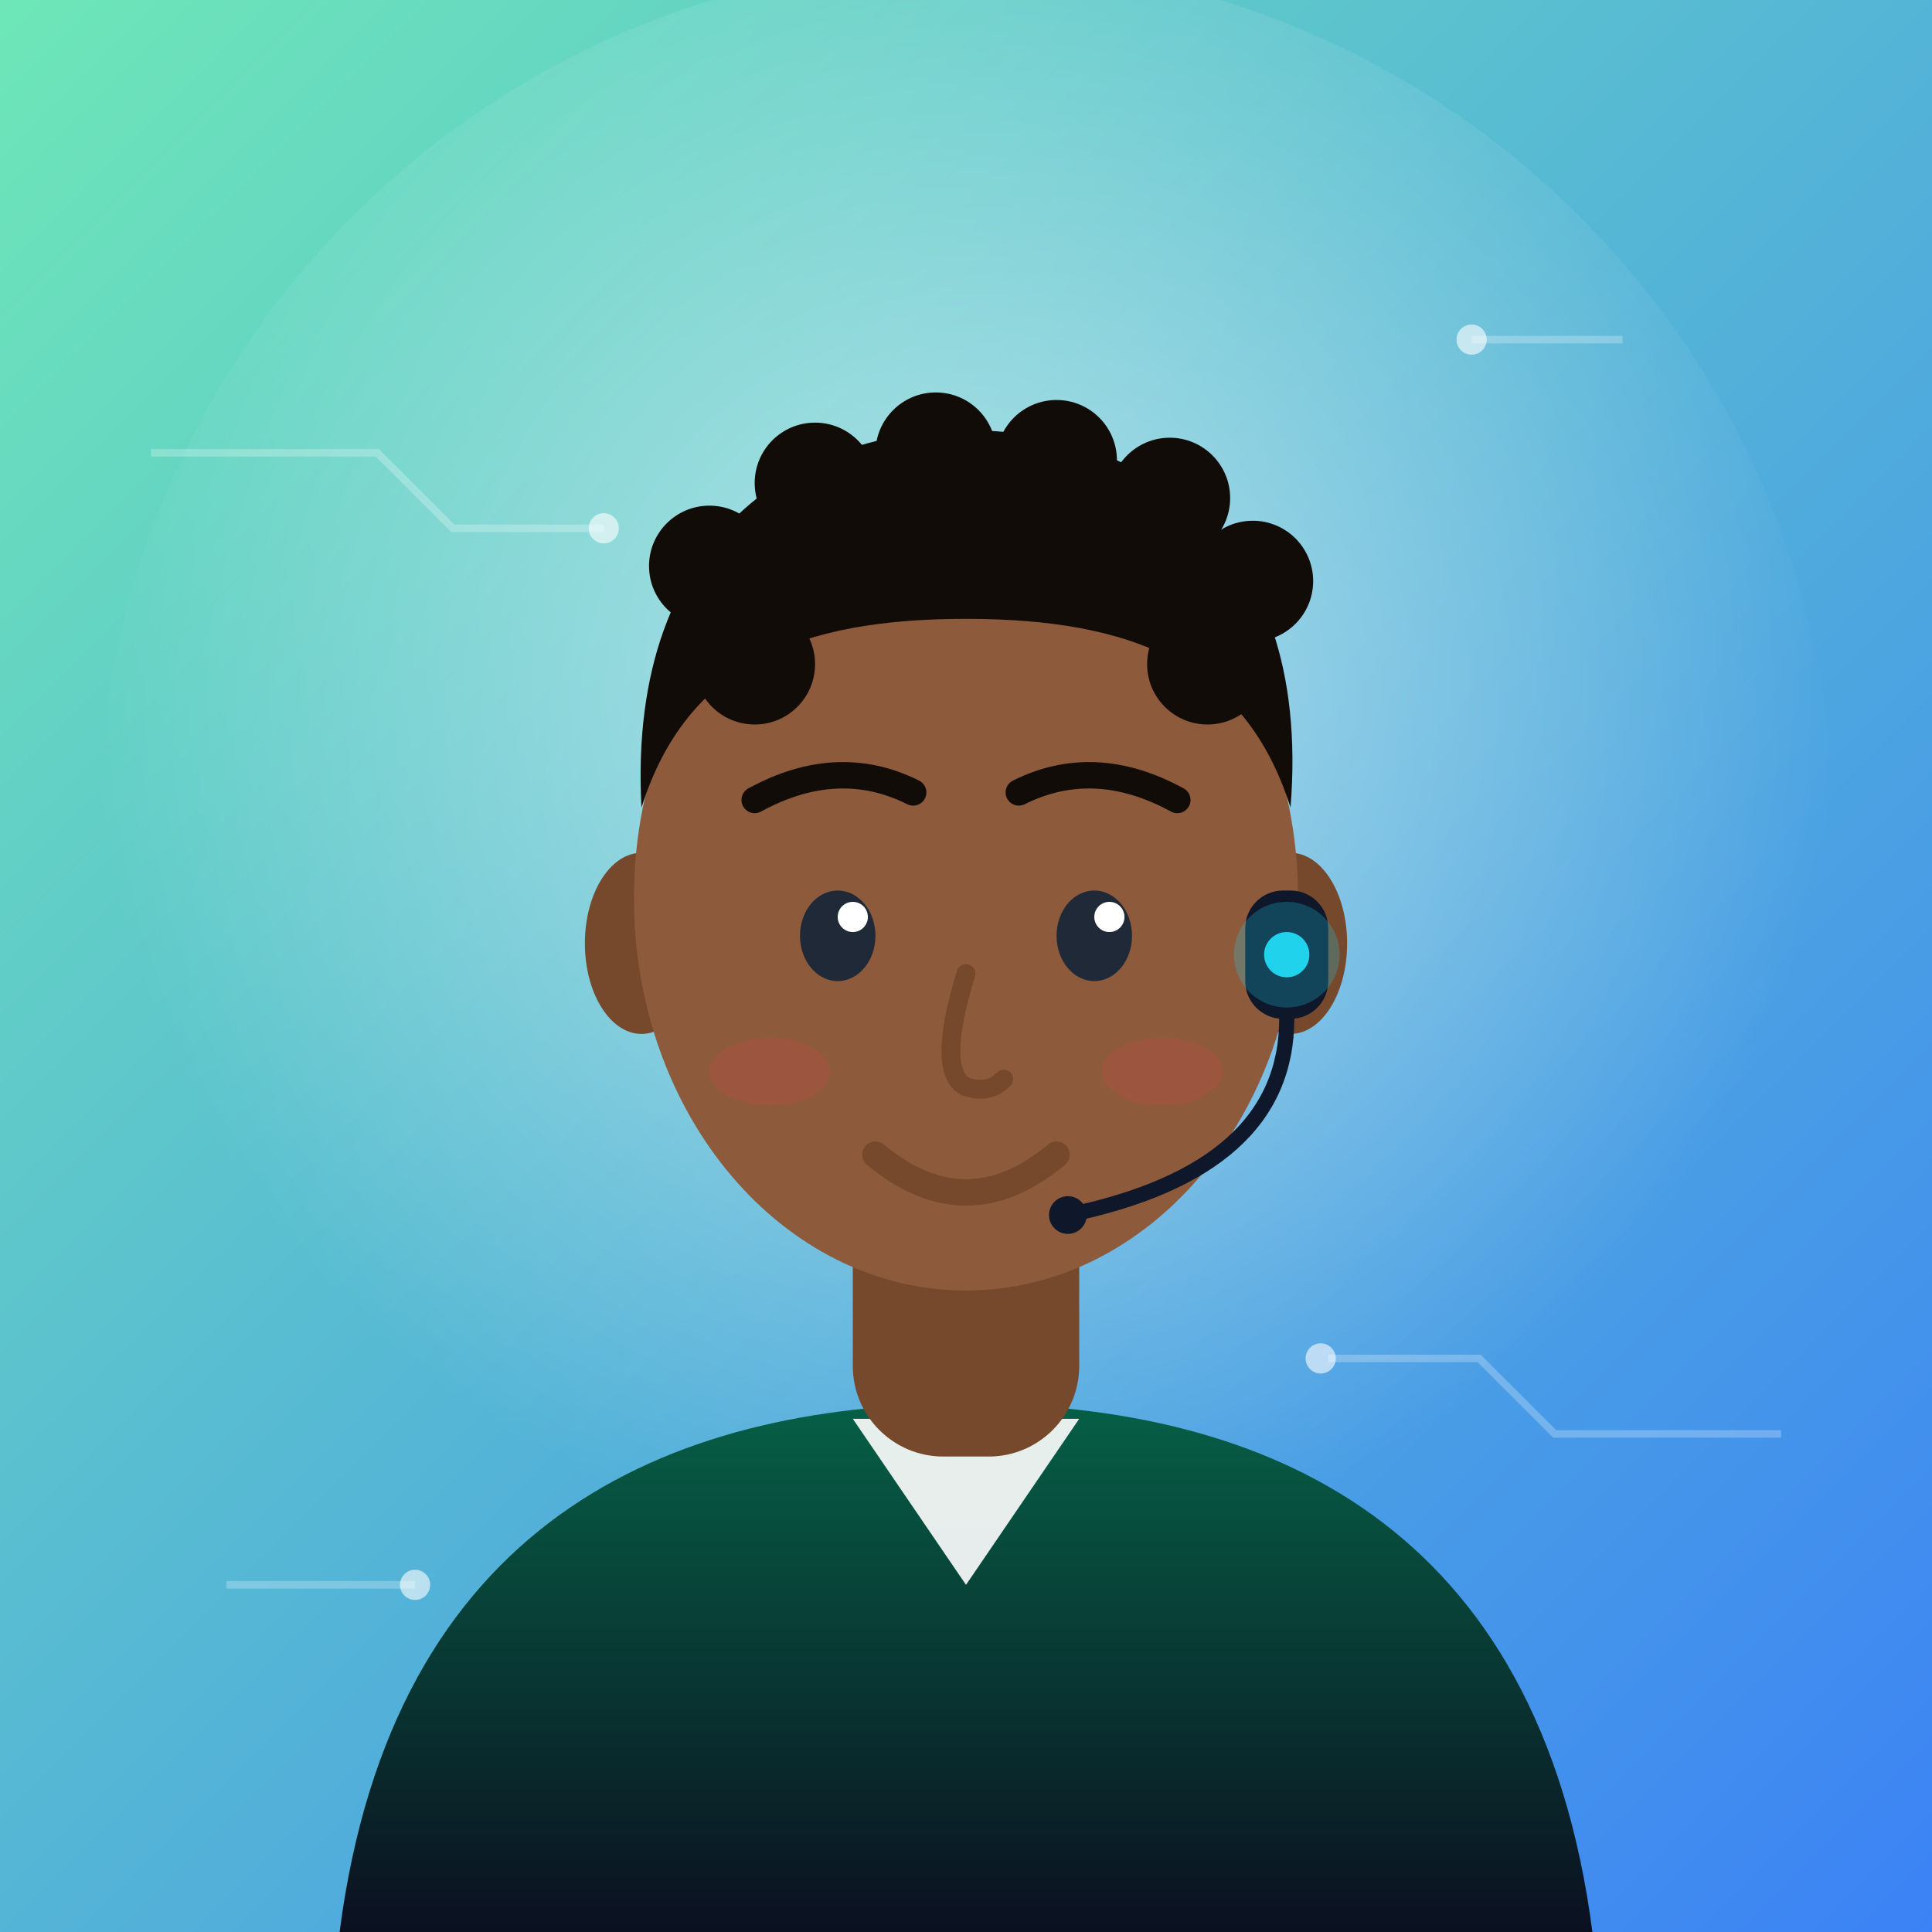
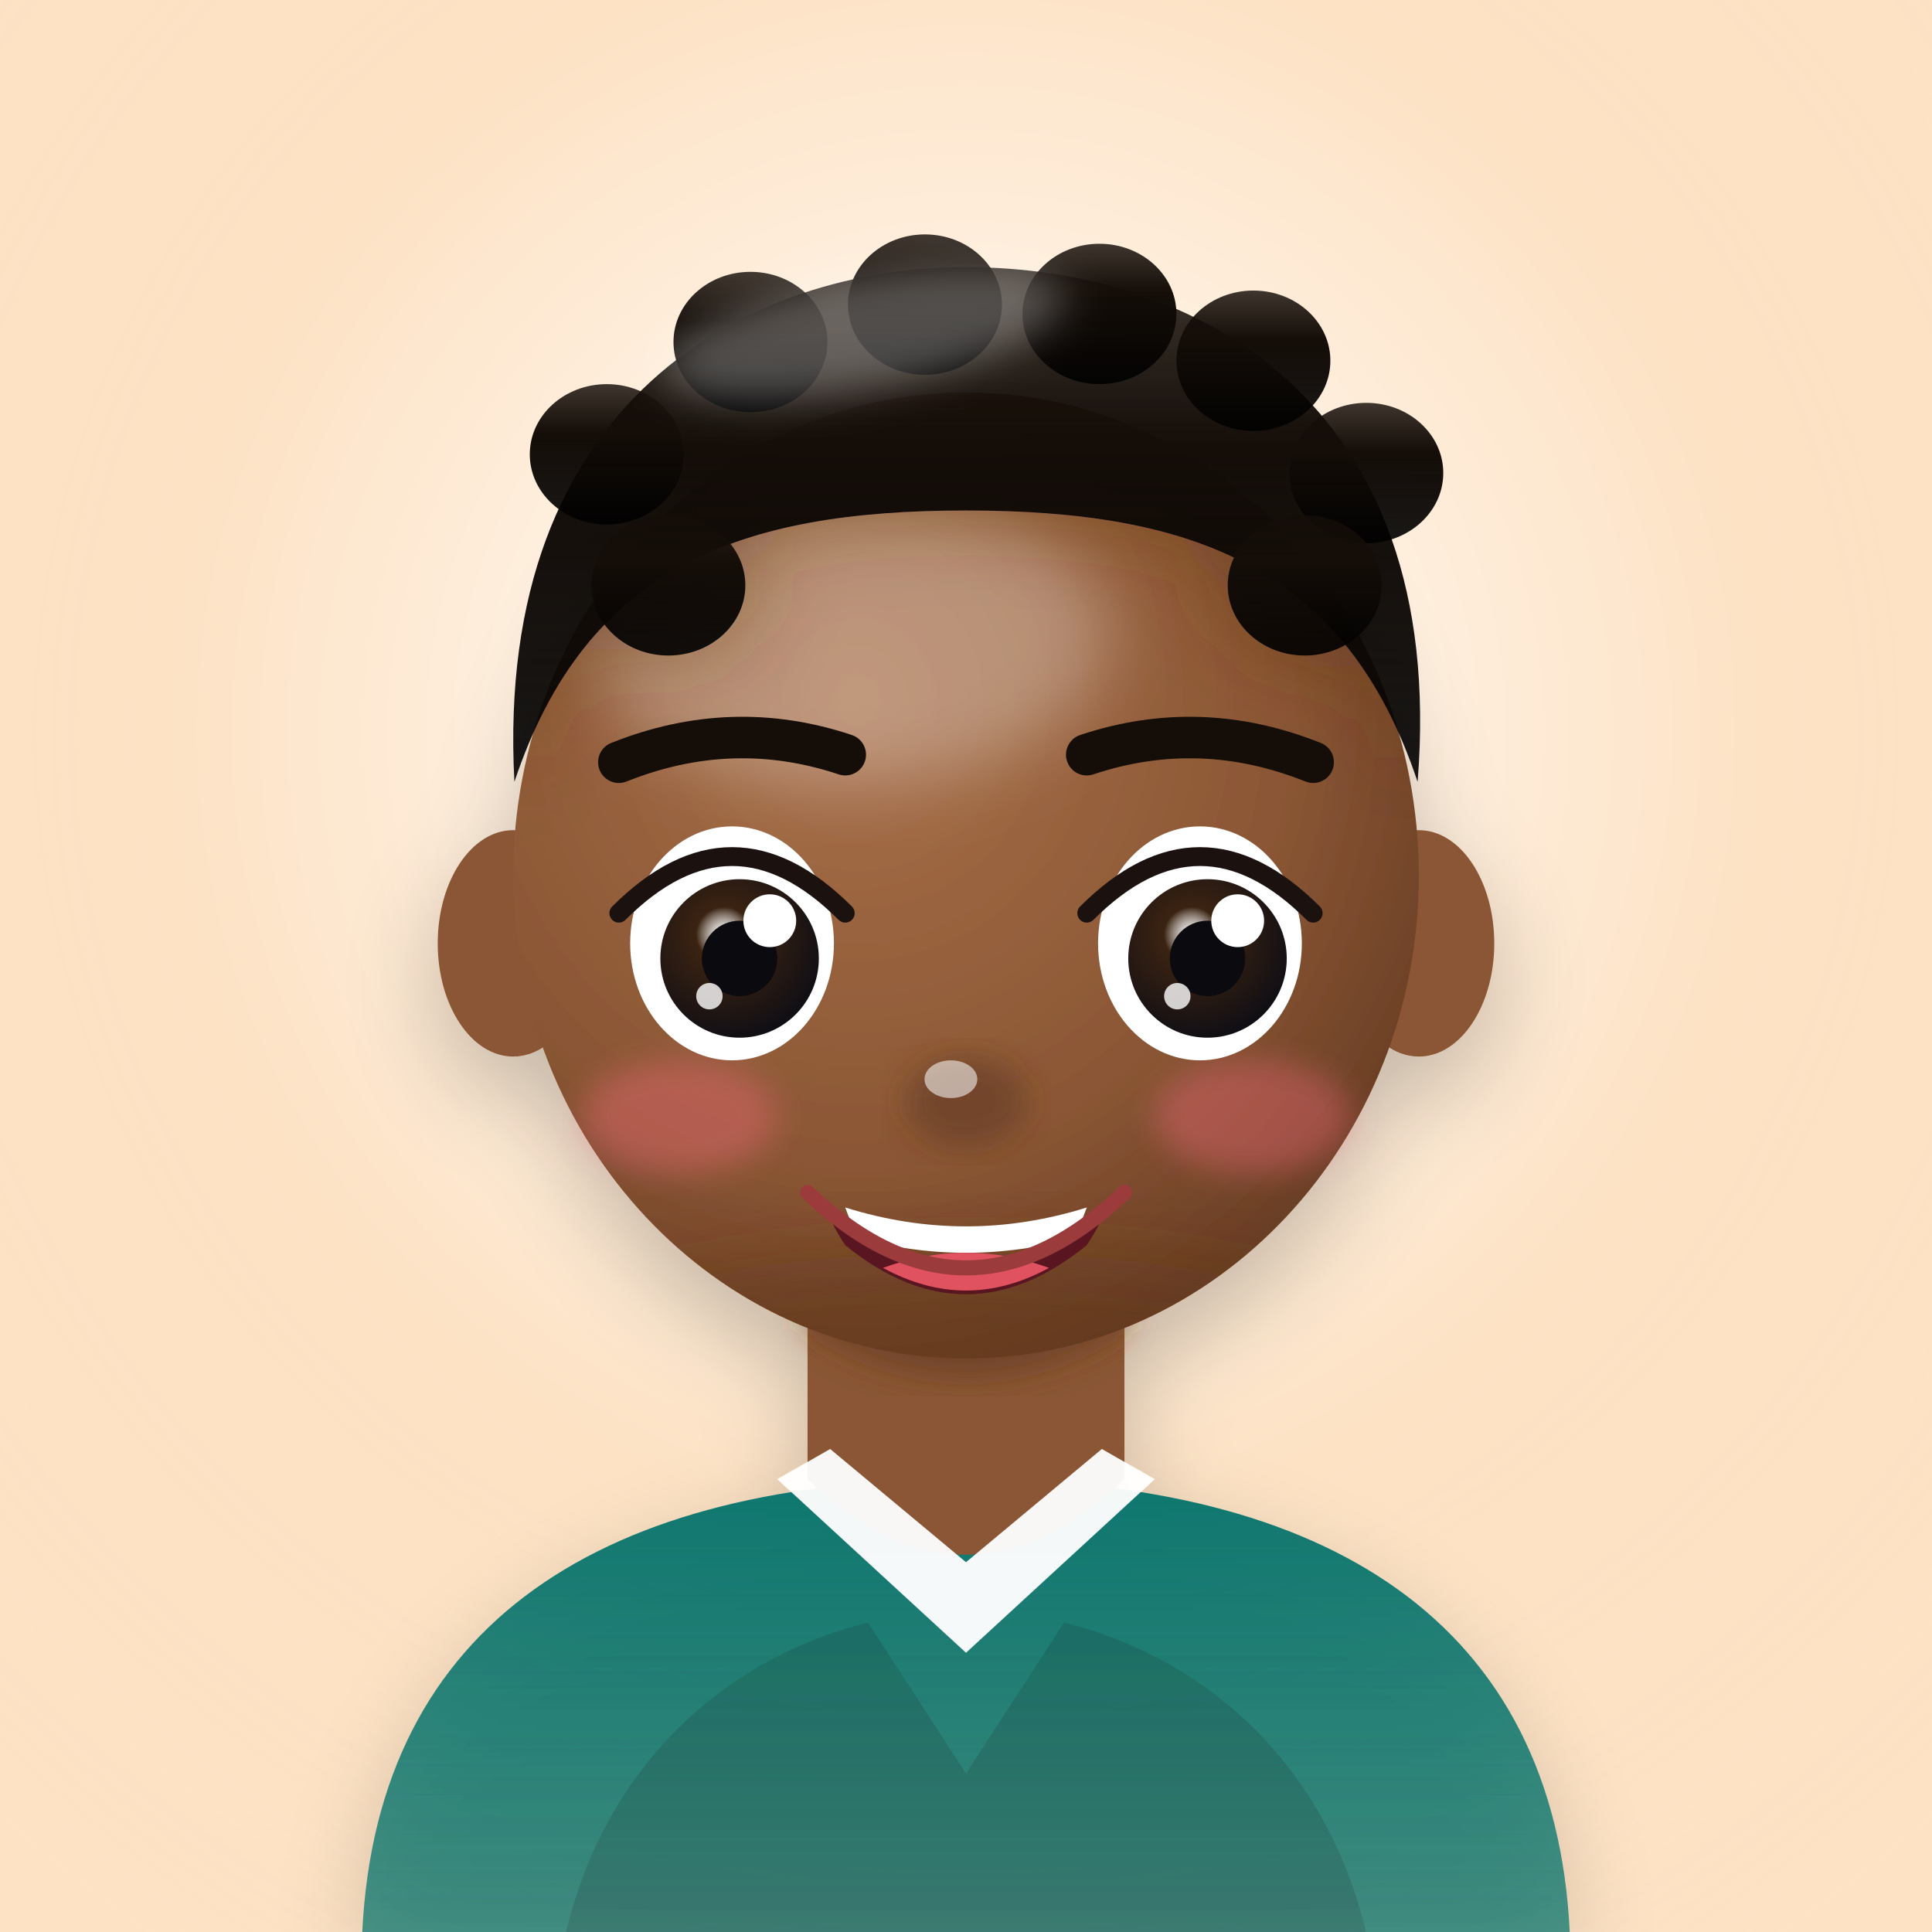
<svg xmlns="http://www.w3.org/2000/svg" viewBox="0 0 512 512" width="512" height="512">
  <defs>
-     <linearGradient id="fond" x1="0" y1="0" x2="1" y2="1">
-       <stop offset="0" stop-color="#6ee7b7" />
-       <stop offset="1" stop-color="#3b82f6" />
+     <radialGradient id="fond" cx=".5" cy=".38" r=".75">
+       <stop offset="0" stop-color="#ffffff" />
+       <stop offset=".55" stop-color="#fde2c4" />
+       <stop offset="1" stop-color="#fde2c4" stop-opacity=".85" />
+     </radialGradient>
+     <radialGradient id="peau" cx=".38" cy=".32" r=".8">
+       <stop offset="0" stop-color="#a8704a" />
+       <stop offset=".6" stop-color="#8a5634" />
+       <stop offset="1" stop-color="#5e3620" />
+     </radialGradient>
+     <radialGradient id="iris" cx=".4" cy=".35" r=".7">
+       <stop offset="0" stop-color="#ffffff" stop-opacity=".5" />
+       <stop offset=".25" stop-color="#3b2312" />
+       <stop offset="1" stop-color="#0d0d14" />
+     </radialGradient>
+     <linearGradient id="cheveux" x1="0" y1="0" x2="0" y2="1">
+       <stop offset="0" stop-color="#140d08" stop-opacity=".82" />
+       <stop offset=".35" stop-color="#140d08" />
+       <stop offset="1" stop-color="#000000" stop-opacity=".9" />
    </linearGradient>
-     <radialGradient id="halo" cx=".5" cy=".42" r=".5">
-       <stop offset="0" stop-color="#ffffff" stop-opacity=".55" />
-       <stop offset="1" stop-color="#ffffff" stop-opacity="0" />
-     </radialGradient>
-     <linearGradient id="habit" x1="0" y1="0" x2="0" y2="1">
-       <stop offset="0" stop-color="#065f46" />
-       <stop offset="1" stop-color="#0b1020" />
+     <linearGradient id="haut" x1="0" y1="0" x2="0" y2="1">
+       <stop offset="0" stop-color="#0f766e" />
+       <stop offset="1" stop-color="#0f766e" stop-opacity=".75" />
    </linearGradient>
+     <filter id="flou" x="-20%" y="-20%" width="140%" height="140%">
+       <feGaussianBlur stdDeviation="9" />
+     </filter>
+     <filter id="flou2" x="-20%" y="-20%" width="140%" height="140%">
+       <feGaussianBlur stdDeviation="4" />
+     </filter>
+     <filter id="portee" x="-30%" y="-30%" width="160%" height="160%">
+       <feDropShadow dx="0" dy="10" stdDeviation="12" flood-color="#000000" flood-opacity=".22" />
+     </filter>
+     <clipPath id="tete">
+       <ellipse cx="256" cy="232" rx="120" ry="128" />
+     </clipPath>
  </defs>
+   <rect width="512" height="512" fill="#fde2c4" />
  <rect width="512" height="512" fill="url(#fond)" />
-   <circle cx="256" cy="220" r="230" fill="url(#halo)" />
-   <g stroke="#ffffff" stroke-opacity=".25" stroke-width="2" fill="none">
-     <path d="M40 120h60l20 20h40M472 380h-60l-20-20h-40M60 420h50M430 90h-40" />
+   <g filter="url(#portee)">
+     <g fill="url(#cheveux)" transform="translate(256 232) scale(1.36 1.24) translate(-256 -238)" />
+     <path fill="url(#haut)" d="M96 512C100 430 160 392 256 392C352 392 412 430 416 512Z" />
+     <path fill="#000000" fill-opacity=".12" d="M150 512C160 470 190 440 230 430L256 470L282 430C322 440 352 470 362 512Z" />
+     <path fill="#8a5634" d="M214 340h84v52q-42 40-84 0Z" />
+     <path fill="#5e3620" fill-opacity=".55" d="M214 352q42 26 84 0v-12h-84Z" filter="url(#flou2)" />
+     <path fill="#ffffff" fill-opacity=".95" d="M206 392l50 46l50-46l-14-8l-36 30l-36-30Z" />
+     <ellipse cx="136" cy="250" rx="20" ry="30" fill="#8a5634" />
+     <ellipse cx="376" cy="250" rx="20" ry="30" fill="#8a5634" />
+     <ellipse cx="256" cy="232" rx="120" ry="128" fill="url(#peau)" />
  </g>
-   <g fill="#ffffff" fill-opacity=".6">
-     <circle cx="160" cy="140" r="4" />
-     <circle cx="350" cy="360" r="4" />
-     <circle cx="110" cy="420" r="4" />
-     <circle cx="390" cy="90" r="4" />
+   <g clip-path="url(#tete)">
+     <ellipse cx="256" cy="372" rx="130" ry="40" fill="#5e3620" fill-opacity=".45" filter="url(#flou)" />
+     <ellipse cx="224" cy="168" rx="70" ry="40" fill="#ffffff" fill-opacity=".28" filter="url(#flou)" />
+     <g fill="#5e3620" fill-opacity=".45" filter="url(#flou)" transform="translate(256 232) scale(1.36 1.24) translate(-256 -238)">
+       <path d="M168 218C164 136 214 108 256 108C300 108 350 136 344 218C330 172 300 160 256 160C212 160 182 172 168 218Z" />
+       <circle cx="186" cy="148" r="15" />
+       <circle cx="214" cy="124" r="15" />
+       <circle cx="248" cy="116" r="15" />
+       <circle cx="282" cy="118" r="15" />
+       <circle cx="312" cy="128" r="15" />
+       <circle cx="334" cy="152" r="15" />
+       <circle cx="198" cy="176" r="15" />
+       <circle cx="322" cy="176" r="15" />
+     </g>
  </g>
-   <path fill="url(#habit)" d="M90 512C104 404 176 372 256 372C336 372 408 404 422 512Z" />
-   <path fill="#ffffff" fill-opacity=".9" d="M226 376L256 420L286 376Z" />
-   <rect x="226" y="300" width="60" height="86" rx="24" fill="#76482c" />
-   <ellipse cx="170" cy="250" rx="15" ry="24" fill="#76482c" />
-   <ellipse cx="342" cy="250" rx="15" ry="24" fill="#76482c" />
-   <ellipse cx="256" cy="238" rx="88" ry="104" fill="#8d5a3b" />
-   <path fill="#120c09" d="M170 214C166 140 214 114 256 114C300 114 348 140 342 214C330 176 300 164 256 164C212 164 182 176 170 214Z" />
-   <circle cx="188" cy="150" r="16" fill="#120c09" />
-   <circle cx="216" cy="128" r="16" fill="#120c09" />
-   <circle cx="248" cy="120" r="16" fill="#120c09" />
-   <circle cx="280" cy="122" r="16" fill="#120c09" />
-   <circle cx="310" cy="132" r="16" fill="#120c09" />
-   <circle cx="332" cy="154" r="16" fill="#120c09" />
-   <circle cx="200" cy="176" r="16" fill="#120c09" />
-   <circle cx="320" cy="176" r="16" fill="#120c09" />
-   <path d="M200 212q22-12 42-2M270 210q20-10 42 2" stroke="#120c09" stroke-width="7" stroke-linecap="round" fill="none" />
-   <ellipse cx="222" cy="248" rx="10" ry="12" fill="#1f2937" />
-   <ellipse cx="290" cy="248" rx="10" ry="12" fill="#1f2937" />
-   <circle cx="226" cy="243" r="4" fill="#ffffff" />
-   <circle cx="294" cy="243" r="4" fill="#ffffff" />
-   <path d="M256 258q-8 26 0 30q6 2 10-2" stroke="#76482c" stroke-width="5" stroke-linecap="round" fill="none" />
-   <ellipse cx="204" cy="284" rx="16" ry="9" fill="#f43f5e" fill-opacity=".14" />
-   <ellipse cx="308" cy="284" rx="16" ry="9" fill="#f43f5e" fill-opacity=".14" />
-   <path d="M232 306q24 20 48 0" stroke="#76482c" stroke-width="7" stroke-linecap="round" fill="none" />
-   <g>
-     <rect x="330" y="236" width="22" height="34" rx="10" fill="#0f172a" />
-     <circle cx="341" cy="253" r="6" fill="#22d3ee" />
-     <circle cx="341" cy="253" r="14" fill="#22d3ee" fill-opacity=".25" />
-     <path d="M341 270q0 40-58 52" stroke="#0f172a" stroke-width="4" fill="none" stroke-linecap="round" />
-     <circle cx="283" cy="322" r="5" fill="#0f172a" />
+   <ellipse cx="180" cy="296" rx="26" ry="15" fill="#ff6b81" fill-opacity=".35" filter="url(#flou2)" />
+   <ellipse cx="332" cy="296" rx="26" ry="15" fill="#ff6b81" fill-opacity=".35" filter="url(#flou2)" />
+   <ellipse cx="194" cy="250" rx="27" ry="31" fill="#ffffff" />
+   <circle cx="196" cy="254" r="21" fill="url(#iris)" />
+   <circle cx="196" cy="254" r="10" fill="#0b0b0f" />
+   <circle cx="204" cy="244" r="7" fill="#ffffff" />
+   <circle cx="188" cy="264" r="3.5" fill="#ffffff" fill-opacity=".8" />
+   <path d="M164 242q30-30 60 0" stroke="#1b1210" stroke-width="5" fill="none" stroke-linecap="round" />
+   <ellipse cx="318" cy="250" rx="27" ry="31" fill="#ffffff" />
+   <circle cx="320" cy="254" r="21" fill="url(#iris)" />
+   <circle cx="320" cy="254" r="10" fill="#0b0b0f" />
+   <circle cx="328" cy="244" r="7" fill="#ffffff" />
+   <circle cx="312" cy="264" r="3.5" fill="#ffffff" fill-opacity=".8" />
+   <path d="M288 242q30-30 60 0" stroke="#1b1210" stroke-width="5" fill="none" stroke-linecap="round" />
+   <path d="M164 202q30-12 60-2M288 200q30-10 60 2" stroke="#140d08" stroke-width="11" stroke-linecap="round" fill="none" />
+   <ellipse cx="256" cy="292" rx="16" ry="12" fill="#5e3620" fill-opacity=".55" filter="url(#flou2)" />
+   <ellipse cx="252" cy="286" rx="7" ry="5" fill="#ffffff" fill-opacity=".55" />
+   <path d="M218 318q38 34 76 0q-2 6-6 12q-32 26-64 0q-4-6-6-12Z" fill="#5a1620" />
+   <path d="M224 320q32 10 64 0l-3 8q-29 8-58 0Z" fill="#ffffff" />
+   <path d="M234 336q22 12 44 0q-22-8-44 0Z" fill="#e0525f" />
+   <path d="M214 316q42 40 84 0" stroke="#9b3b3b" stroke-width="4" fill="none" stroke-linecap="round" />
+   <g fill="url(#cheveux)" transform="translate(256 232) scale(1.36 1.24) translate(-256 -238)">
+     <path d="M168 218C164 136 214 108 256 108C300 108 350 136 344 218C330 172 300 160 256 160C212 160 182 172 168 218Z" />
+     <circle cx="186" cy="148" r="15" />
+     <circle cx="214" cy="124" r="15" />
+     <circle cx="248" cy="116" r="15" />
+     <circle cx="282" cy="118" r="15" />
+     <circle cx="312" cy="128" r="15" />
+     <circle cx="334" cy="152" r="15" />
+     <circle cx="198" cy="176" r="15" />
+     <circle cx="322" cy="176" r="15" />
+   </g>
+   <g fill="#ffffff" fill-opacity=".28" filter="url(#flou2)" transform="translate(256 232) scale(1.36 1.24) translate(-256 -238)">
+     <ellipse cx="236" cy="122" rx="40" ry="12" transform="rotate(-12 236 122)" />
  </g>
</svg>
